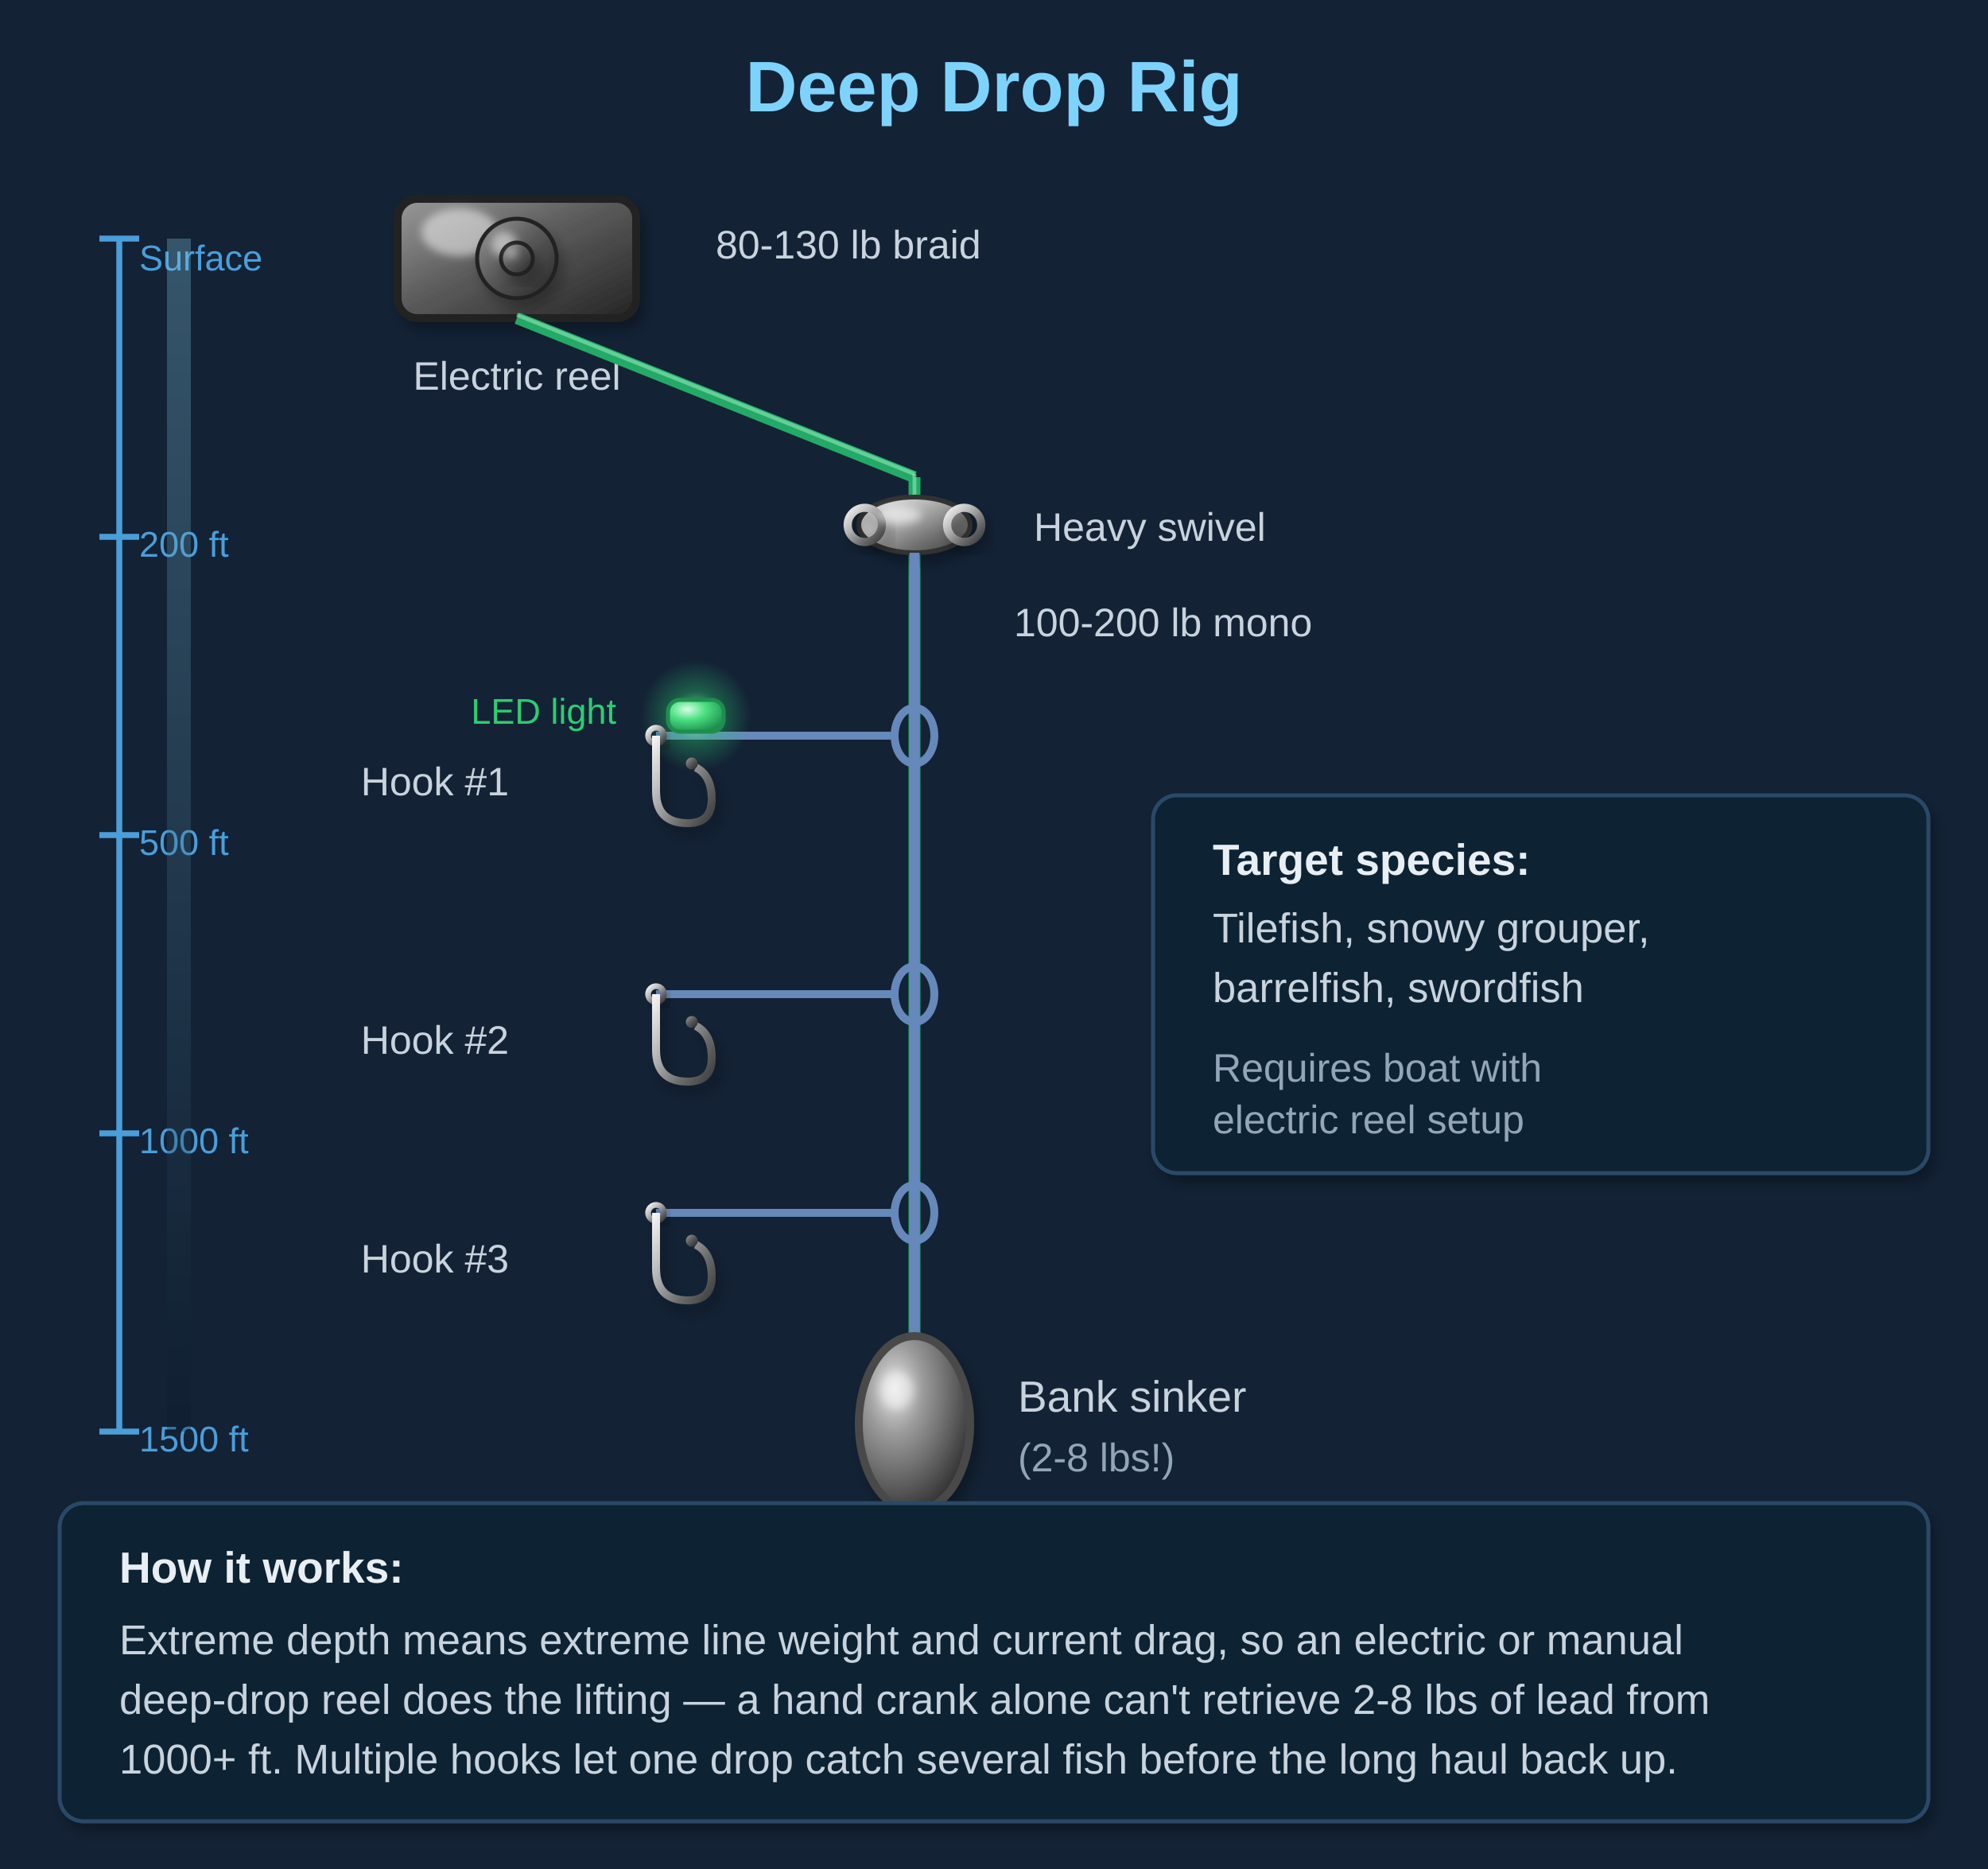
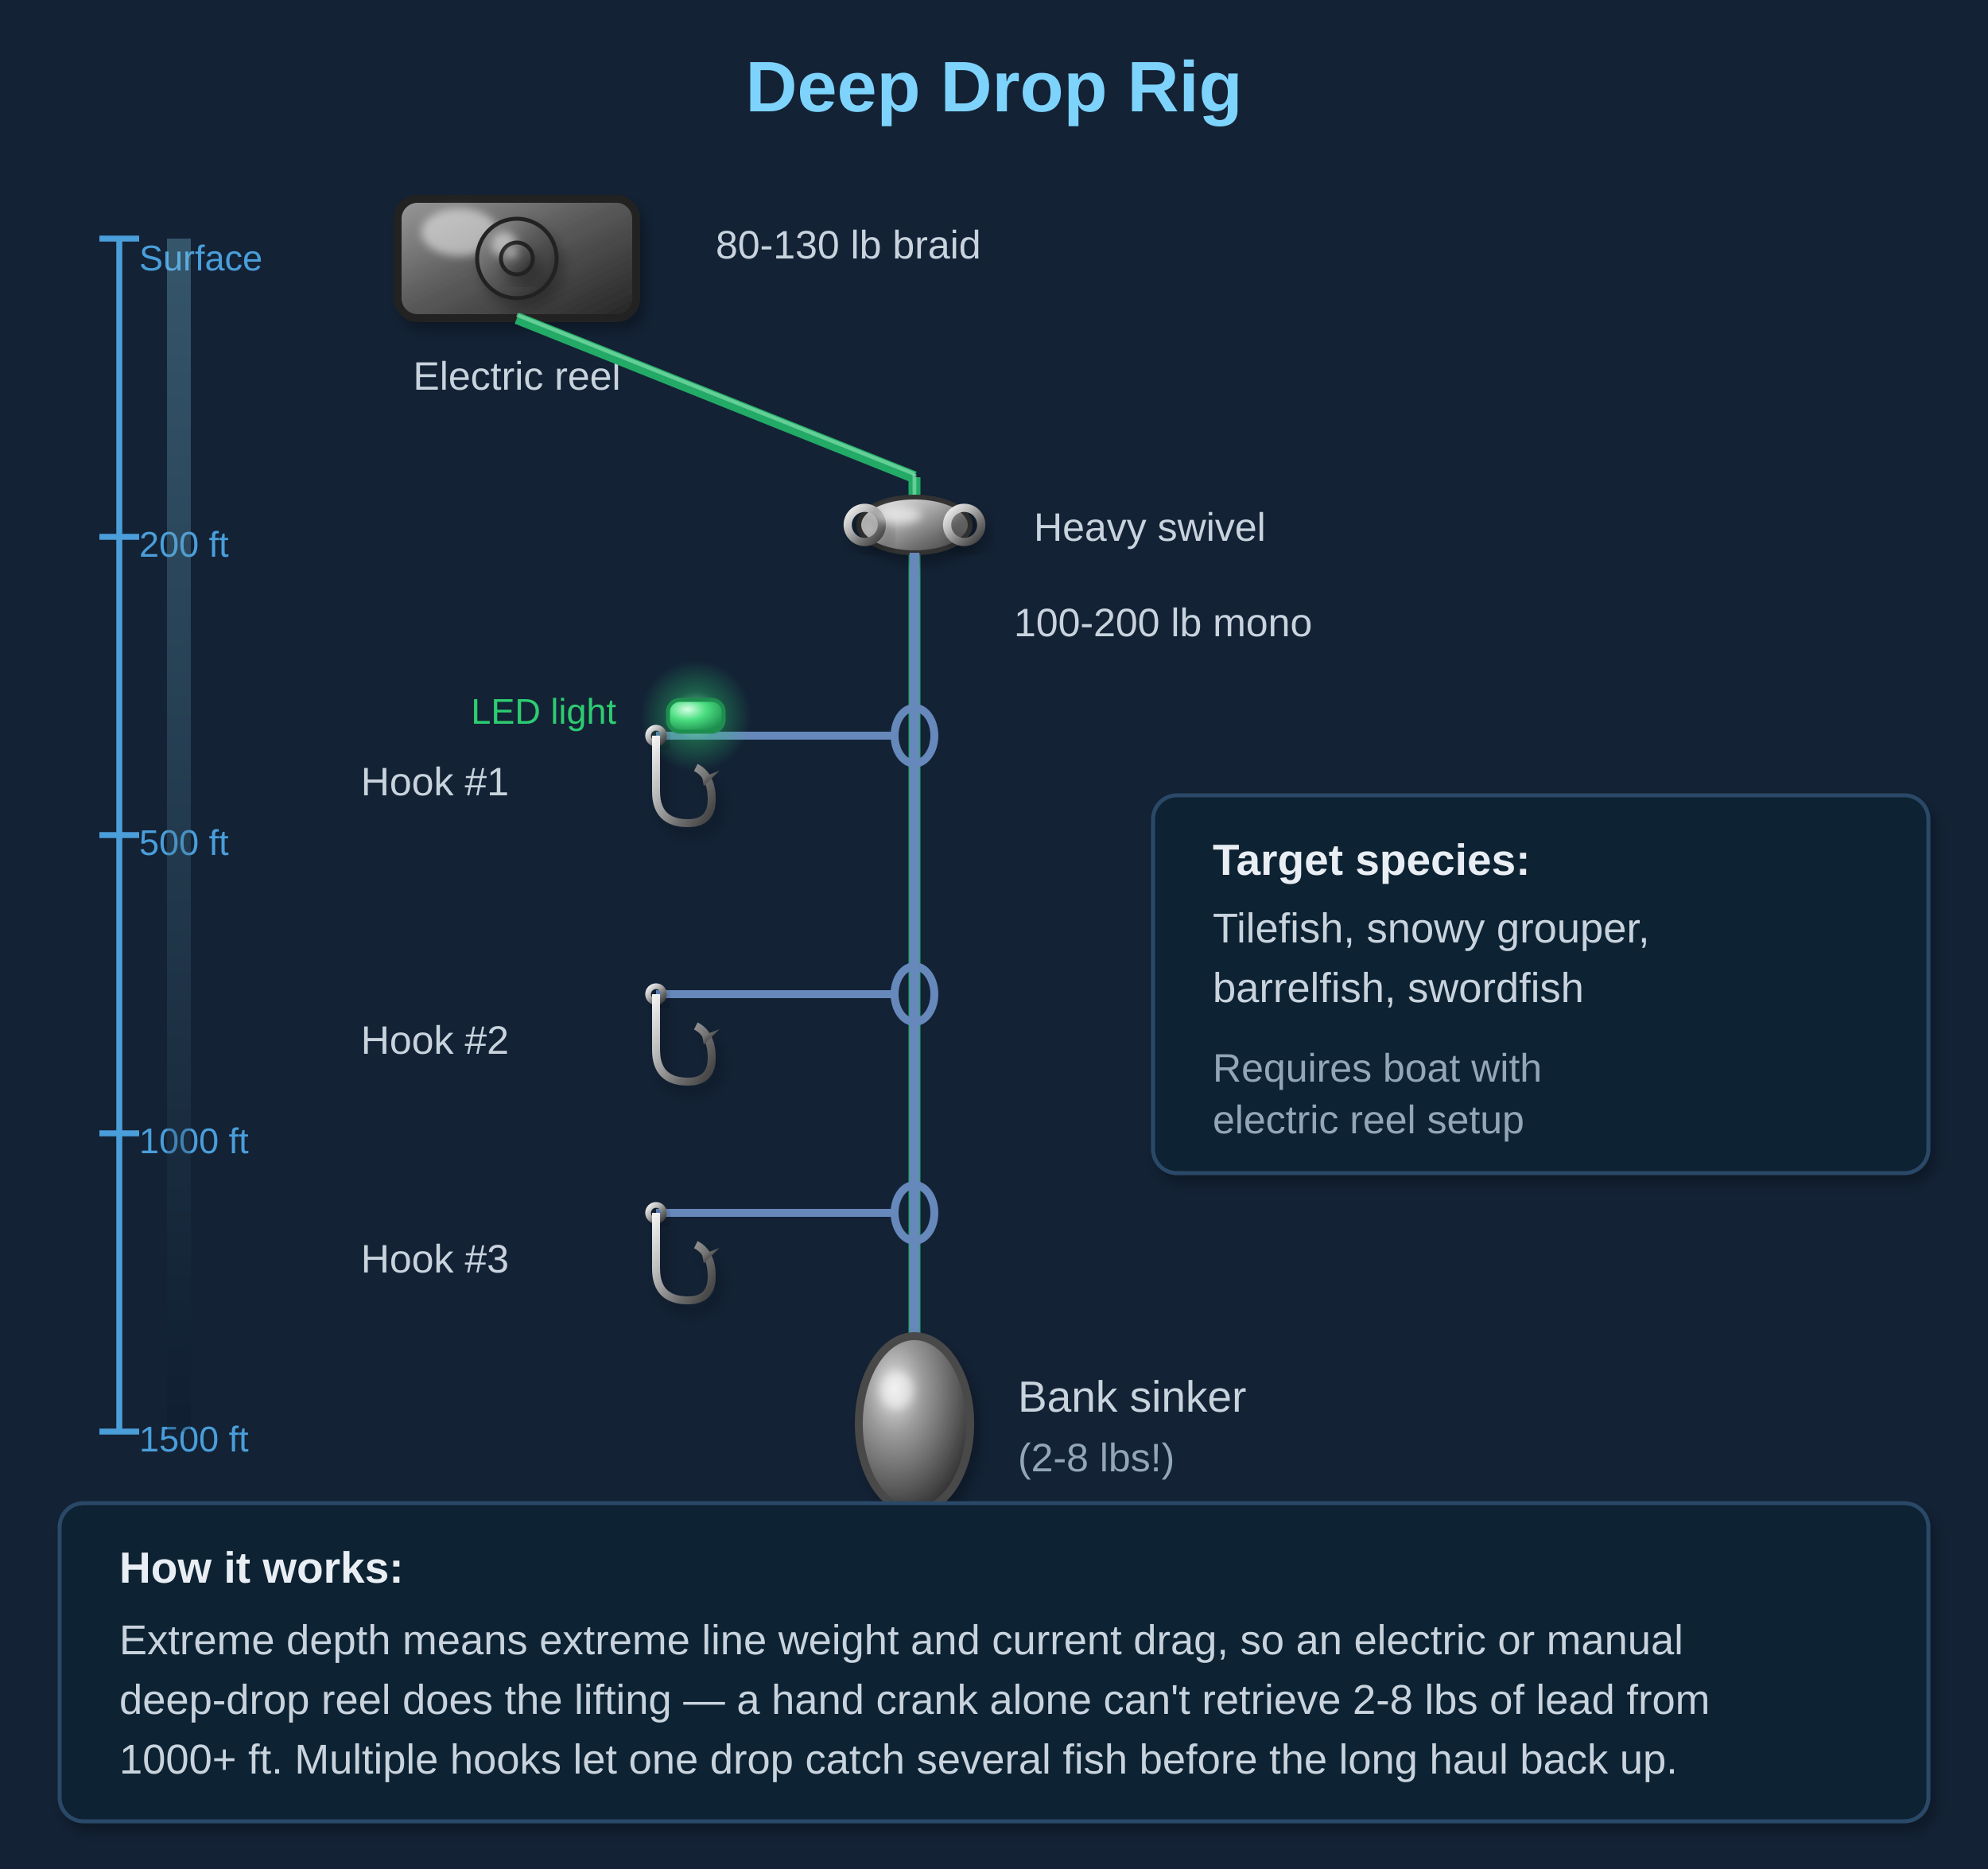
<svg xmlns="http://www.w3.org/2000/svg" viewBox="0 0 500 470" font-family="Arial, sans-serif">
  <rect x="0" y="0" width="500" height="470" fill="#132235" />
  <defs>
    <radialGradient id="baitGrad" cx="35%" cy="30%" r="75%">
      <stop offset="0%" stop-color="#ffe4c4" />
      <stop offset="45%" stop-color="#e8b48a" />
      <stop offset="100%" stop-color="#b5794a" />
    </radialGradient>
    <filter id="glossBlur" x="-60%" y="-60%" width="220%" height="220%">
      <feGaussianBlur stdDeviation="1.1" />
    </filter>
    <radialGradient id="ledGlow" cx="50%" cy="50%" r="50%">
      <stop offset="0%" stop-color="#baffcf" stop-opacity="0.85" />
      <stop offset="45%" stop-color="#2ecc71" stop-opacity="0.35" />
      <stop offset="100%" stop-color="#2ecc71" stop-opacity="0" />
    </radialGradient>
    <radialGradient id="ledBody" cx="35%" cy="30%" r="75%">
      <stop offset="0%" stop-color="#d6ffe4" />
      <stop offset="45%" stop-color="#4ade80" />
      <stop offset="100%" stop-color="#1e8e4f" />
    </radialGradient>
  </defs>
  <defs>
    <linearGradient id="steelGrad" x1="0%" y1="0%" x2="100%" y2="100%">
      <stop offset="0%" stop-color="#f2f2f2" />
      <stop offset="35%" stop-color="#b8b8b8" />
      <stop offset="70%" stop-color="#6e6e6e" />
      <stop offset="100%" stop-color="#3d3d3d" />
    </linearGradient>
    <linearGradient id="steelGradDark" x1="0%" y1="0%" x2="100%" y2="100%">
      <stop offset="0%" stop-color="#9a9a9a" />
      <stop offset="45%" stop-color="#5c5c5c" />
      <stop offset="100%" stop-color="#242424" />
    </linearGradient>
    <radialGradient id="leadGrad" cx="32%" cy="30%" r="75%">
      <stop offset="0%" stop-color="#e2e2e2" />
      <stop offset="35%" stop-color="#9a9a9a" />
      <stop offset="75%" stop-color="#5c5c5c" />
      <stop offset="100%" stop-color="#333333" />
    </radialGradient>
    <filter id="softShadow" x="-40%" y="-40%" width="180%" height="180%">
      <feDropShadow dx="1.4" dy="2.2" stdDeviation="1.6" flood-color="#000000" flood-opacity="0.28" />
    </filter>
  </defs>
  <text x="250" y="28" text-anchor="middle" font-size="18" font-weight="bold" fill="#7DD3FC">Deep Drop Rig</text>
  <g transform="translate(30, 60)">
    <line x1="0" y1="0" x2="0" y2="300" stroke="#4a9eda" stroke-width="1.5" />
    <text x="5" y="8" font-size="9" fill="#4a9eda">Surface</text>
    <line x1="-5" y1="0" x2="5" y2="0" stroke="#4a9eda" stroke-width="1.5" />
    <text x="5" y="80" font-size="9" fill="#4a9eda">200 ft</text>
    <line x1="-5" y1="75" x2="5" y2="75" stroke="#4a9eda" stroke-width="1.5" />
    <text x="5" y="155" font-size="9" fill="#4a9eda">500 ft</text>
    <line x1="-5" y1="150" x2="5" y2="150" stroke="#4a9eda" stroke-width="1.5" />
    <text x="5" y="230" font-size="9" fill="#4a9eda">1000 ft</text>
    <line x1="-5" y1="225" x2="5" y2="225" stroke="#4a9eda" stroke-width="1.5" />
    <text x="5" y="305" font-size="9" fill="#4a9eda">1500 ft</text>
    <line x1="-5" y1="300" x2="5" y2="300" stroke="#4a9eda" stroke-width="1.5" />
    <rect x="12" y="0" width="6" height="300" fill="url(#depth-gradient)" opacity="0.3" />
  </g>
  <defs>
    <linearGradient id="depth-gradient" x1="0" y1="0" x2="0" y2="1">
      <stop offset="0%" stop-color="#87CEEB" />
      <stop offset="100%" stop-color="#0a1628" />
    </linearGradient>
  </defs>
  <g transform="translate(100, 50)">
    <rect x="0" y="0" width="60" height="30" rx="5" fill="url(#steelGradDark)" stroke="#222222" stroke-width="2" filter="url(#softShadow)" />
    <ellipse cx="15.6" cy="8.4" rx="9.6" ry="6.0" fill="#ffffff" opacity="0.5" filter="url(#glossBlur)" />
    <circle cx="30" cy="15" r="10" fill="url(#steelGradDark)" stroke="#222222" stroke-width="1" filter="url(#softShadow)" />
    <ellipse cx="26.8" cy="11.5" rx="3.2" ry="3.2" fill="#ffffff" opacity="0.5" filter="url(#glossBlur)" />
    <circle cx="30" cy="15" r="4" fill="url(#steelGradDark)" stroke="#222222" stroke-width="1" filter="url(#softShadow)" />
    <ellipse cx="28.7" cy="13.6" rx="1.3" ry="1.3" fill="#ffffff" opacity="0.5" filter="url(#glossBlur)" />
    <text x="30" y="48" text-anchor="middle" font-size="10" fill="#c8d3dd">Electric reel</text>
  </g>
  <text x="180" y="65" font-size="10" fill="#c8d3dd">80-130 lb braid</text>
  <line x1="130" y1="80" x2="230" y2="120" stroke="#2a6" stroke-width="3" />
  <line x1="130" y1="79.2" x2="230" y2="119.2" stroke="#8fe6b8" stroke-width="0.96" opacity="0.6" />
  <line x1="230" y1="120" x2="230" y2="340" stroke="#2a6" stroke-width="3" />
  <line x1="230" y1="119.2" x2="230" y2="339.2" stroke="#8fe6b8" stroke-width="0.96" opacity="0.6" />
  <ellipse cx="230.0" cy="132.0" rx="14.0" ry="7.0" fill="url(#steelGrad)" stroke="#333333" stroke-width="1.2" filter="url(#softShadow)" />
  <circle cx="217.5" cy="132.0" r="4.3" fill="none" stroke="url(#steelGrad)" stroke-width="2.06" filter="url(#softShadow)" />
  <circle cx="242.5" cy="132.0" r="4.3" fill="none" stroke="url(#steelGrad)" stroke-width="2.06" filter="url(#softShadow)" />
  <ellipse cx="226.1" cy="129.6" rx="5.6" ry="2.2" fill="#ffffff" opacity="0.55" filter="url(#glossBlur)" />
  <text x="260" y="136" font-size="10" fill="#c8d3dd">Heavy swivel</text>
  <line x1="230" y1="139" x2="230" y2="340" stroke="#68b" stroke-width="2.5" />
  <text x="255" y="160" font-size="10" fill="#c8d3dd">100-200 lb mono</text>
  <g>
    <ellipse cx="230" cy="185" rx="5" ry="7" fill="none" stroke="#68b" stroke-width="2" />
    <line x1="225" y1="185" x2="165" y2="185" stroke="#68b" stroke-width="2" />
    <circle cx="175" cy="180" r="14" fill="url(#ledGlow)" />
    <rect x="168" y="176" width="14" height="8" rx="3" fill="url(#ledBody)" stroke="#1e8e4f" stroke-width="1" />
    <text x="155" y="182" text-anchor="end" font-size="9" fill="#2ecc71">LED light</text>
    <g transform="translate(165, 185)">
      <circle cx="0" cy="0" r="2.0" fill="none" stroke="url(#steelGrad)" stroke-width="1.44" filter="url(#softShadow)" />
      <path d="M0 0 L0 14 Q0 22 8 22 Q14 22 14 16 Q14 10 10 8" fill="none" stroke="url(#steelGrad)" stroke-width="2" filter="url(#softShadow)" />
-       <circle cx="9" cy="7" r="1.5" fill="url(#steelGradDark)" />
+       <path d="M11.61 10.48 L15.97 8.80 L12.01 12.70 Z" fill="url(#steelGradDark)" />
    </g>
    <text x="128" y="200" text-anchor="end" font-size="10" fill="#c8d3dd">Hook #1</text>
  </g>
  <g>
    <ellipse cx="230" cy="250" rx="5" ry="7" fill="none" stroke="#68b" stroke-width="2" />
    <line x1="225" y1="250" x2="165" y2="250" stroke="#68b" stroke-width="2" />
    <g transform="translate(165, 250)">
      <circle cx="0" cy="0" r="2.0" fill="none" stroke="url(#steelGrad)" stroke-width="1.44" filter="url(#softShadow)" />
      <path d="M0 0 L0 14 Q0 22 8 22 Q14 22 14 16 Q14 10 10 8" fill="none" stroke="url(#steelGrad)" stroke-width="2" filter="url(#softShadow)" />
-       <circle cx="9" cy="7" r="1.5" fill="url(#steelGradDark)" />
+       <path d="M11.61 10.48 L15.97 8.80 L12.01 12.70 Z" fill="url(#steelGradDark)" />
    </g>
    <text x="128" y="265" text-anchor="end" font-size="10" fill="#c8d3dd">Hook #2</text>
  </g>
  <g>
    <ellipse cx="230" cy="305" rx="5" ry="7" fill="none" stroke="#68b" stroke-width="2" />
    <line x1="225" y1="305" x2="165" y2="305" stroke="#68b" stroke-width="2" />
    <g transform="translate(165, 305)">
      <circle cx="0" cy="0" r="2.0" fill="none" stroke="url(#steelGrad)" stroke-width="1.44" filter="url(#softShadow)" />
      <path d="M0 0 L0 14 Q0 22 8 22 Q14 22 14 16 Q14 10 10 8" fill="none" stroke="url(#steelGrad)" stroke-width="2" filter="url(#softShadow)" />
-       <circle cx="9" cy="7" r="1.5" fill="url(#steelGradDark)" />
+       <path d="M11.61 10.48 L15.97 8.80 L12.01 12.70 Z" fill="url(#steelGradDark)" />
    </g>
    <text x="128" y="320" text-anchor="end" font-size="10" fill="#c8d3dd">Hook #3</text>
  </g>
  <g transform="translate(218, 340)">
    <ellipse cx="12" cy="18" rx="14" ry="22" fill="url(#leadGrad)" stroke="#4a4a4a" stroke-width="2" filter="url(#softShadow)" />
    <ellipse cx="7.5" cy="9.6" rx="4.2" ry="4.8" fill="#ffffff" opacity="0.5" filter="url(#glossBlur)" />
    <text x="38" y="15" font-size="11" fill="#c8d3dd">Bank sinker</text>
    <text x="38" y="30" font-size="10" fill="#93a5b8">(2-8 lbs!)</text>
  </g>
  <rect x="290" y="200" width="195" height="95" rx="6" fill="#0f2032" stroke="#2c4a68" stroke-width="1" filter="url(#softShadow)" />
  <text x="305" y="220" font-size="11" fill="#e8eef3" font-weight="bold">Target species:</text>
  <text x="305" y="237" font-size="10.5" fill="#c8d3dd">Tilefish, snowy grouper,</text>
  <text x="305" y="252" font-size="10.5" fill="#c8d3dd">barrelfish, swordfish</text>
  <text x="305" y="272" font-size="10" fill="#93a5b8">Requires boat with</text>
  <text x="305" y="285" font-size="10" fill="#93a5b8">electric reel setup</text>
  <rect x="15" y="378" width="470" height="80" rx="6" fill="#0f2032" stroke="#2c4a68" stroke-width="1" filter="url(#softShadow)" />
  <text x="30" y="398" font-size="11" fill="#e8eef3" font-weight="bold">How it works:</text>
  <text x="30" y="416" font-size="10.5" fill="#c8d3dd">Extreme depth means extreme line weight and current drag, so an electric or manual</text>
  <text x="30" y="431" font-size="10.5" fill="#c8d3dd">deep-drop reel does the lifting — a hand crank alone can't retrieve 2-8 lbs of lead from</text>
  <text x="30" y="446" font-size="10.5" fill="#c8d3dd">1000+ ft. Multiple hooks let one drop catch several fish before the long haul back up.</text>
</svg>
